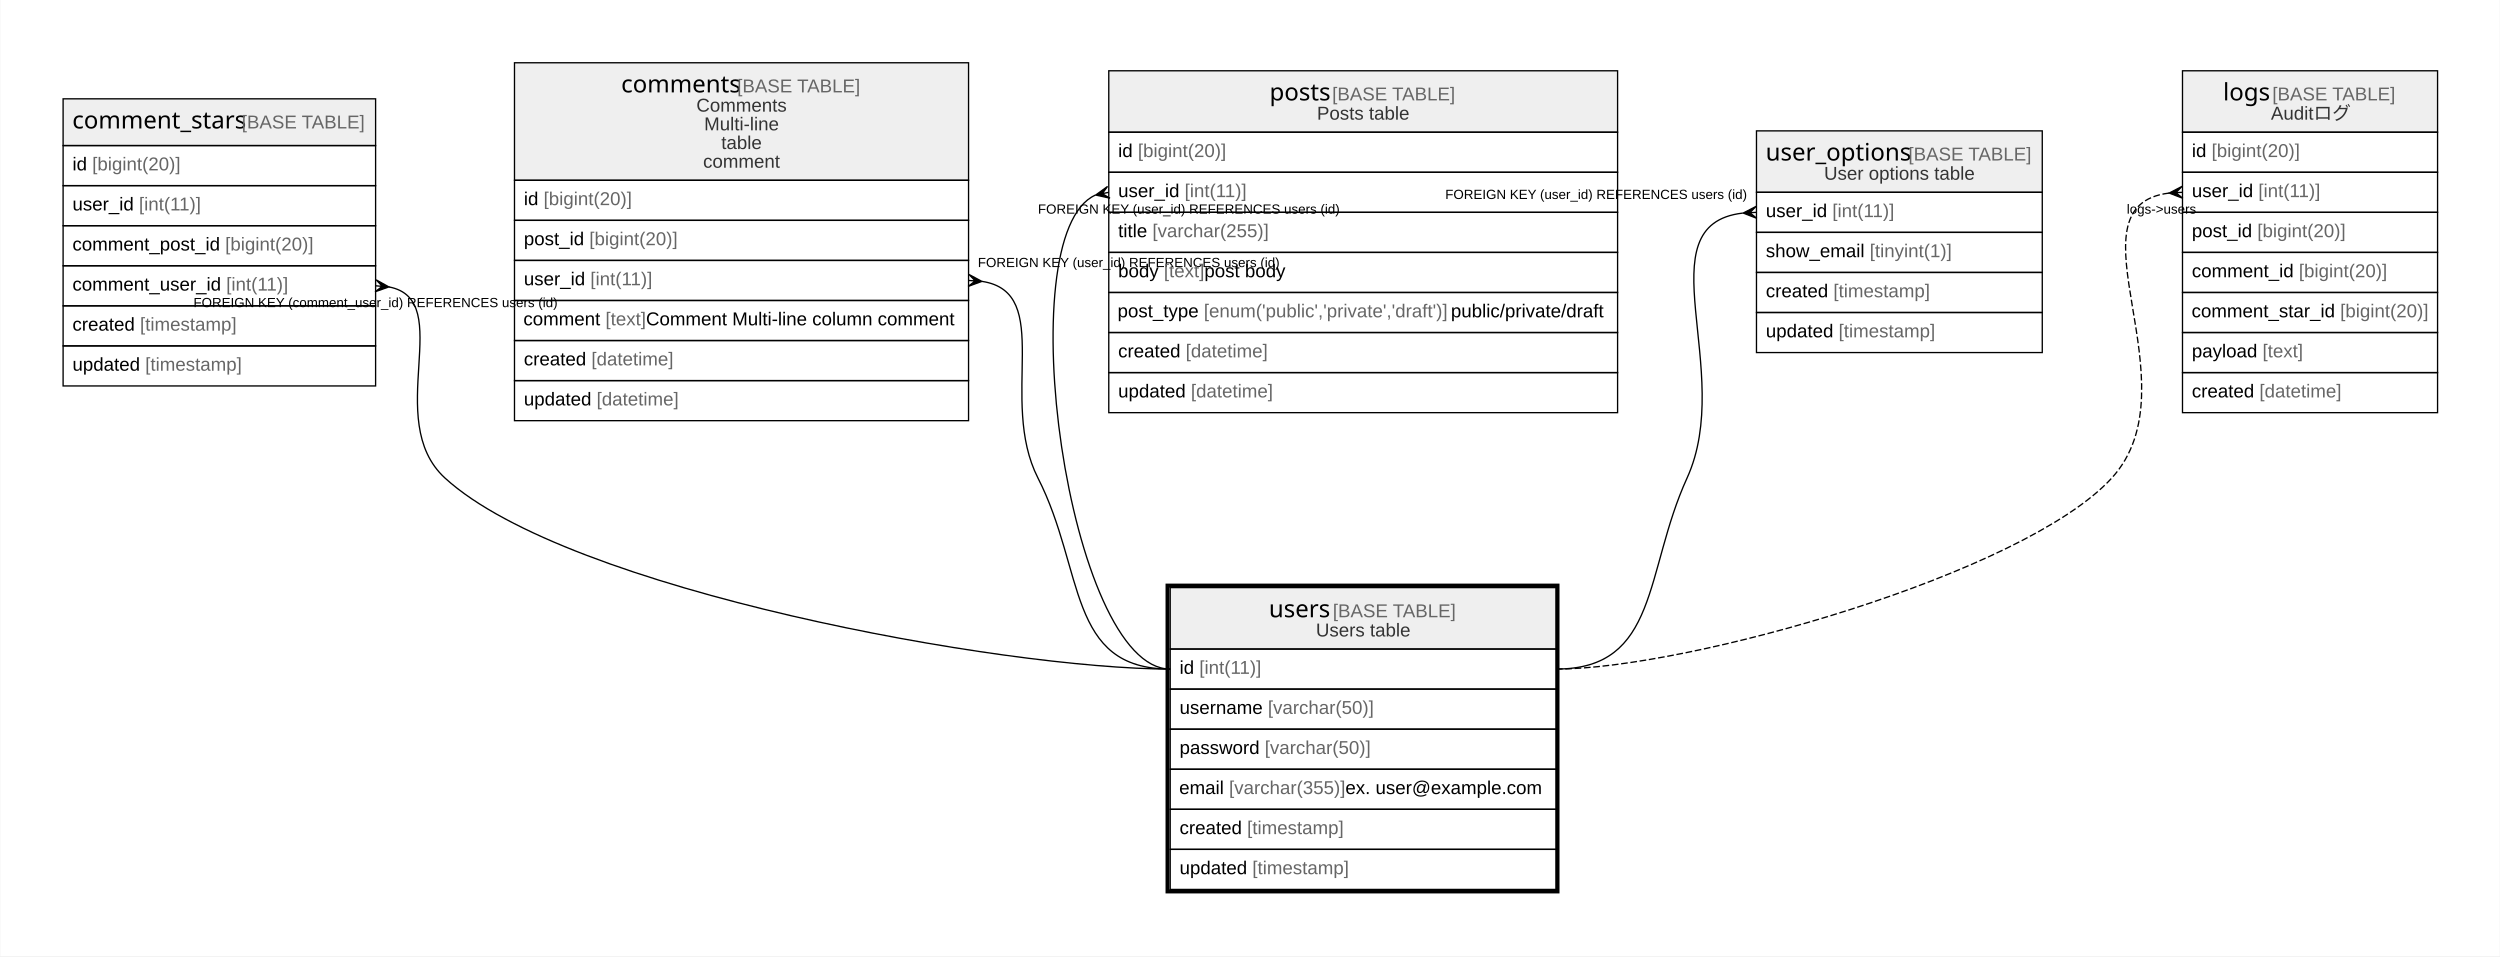
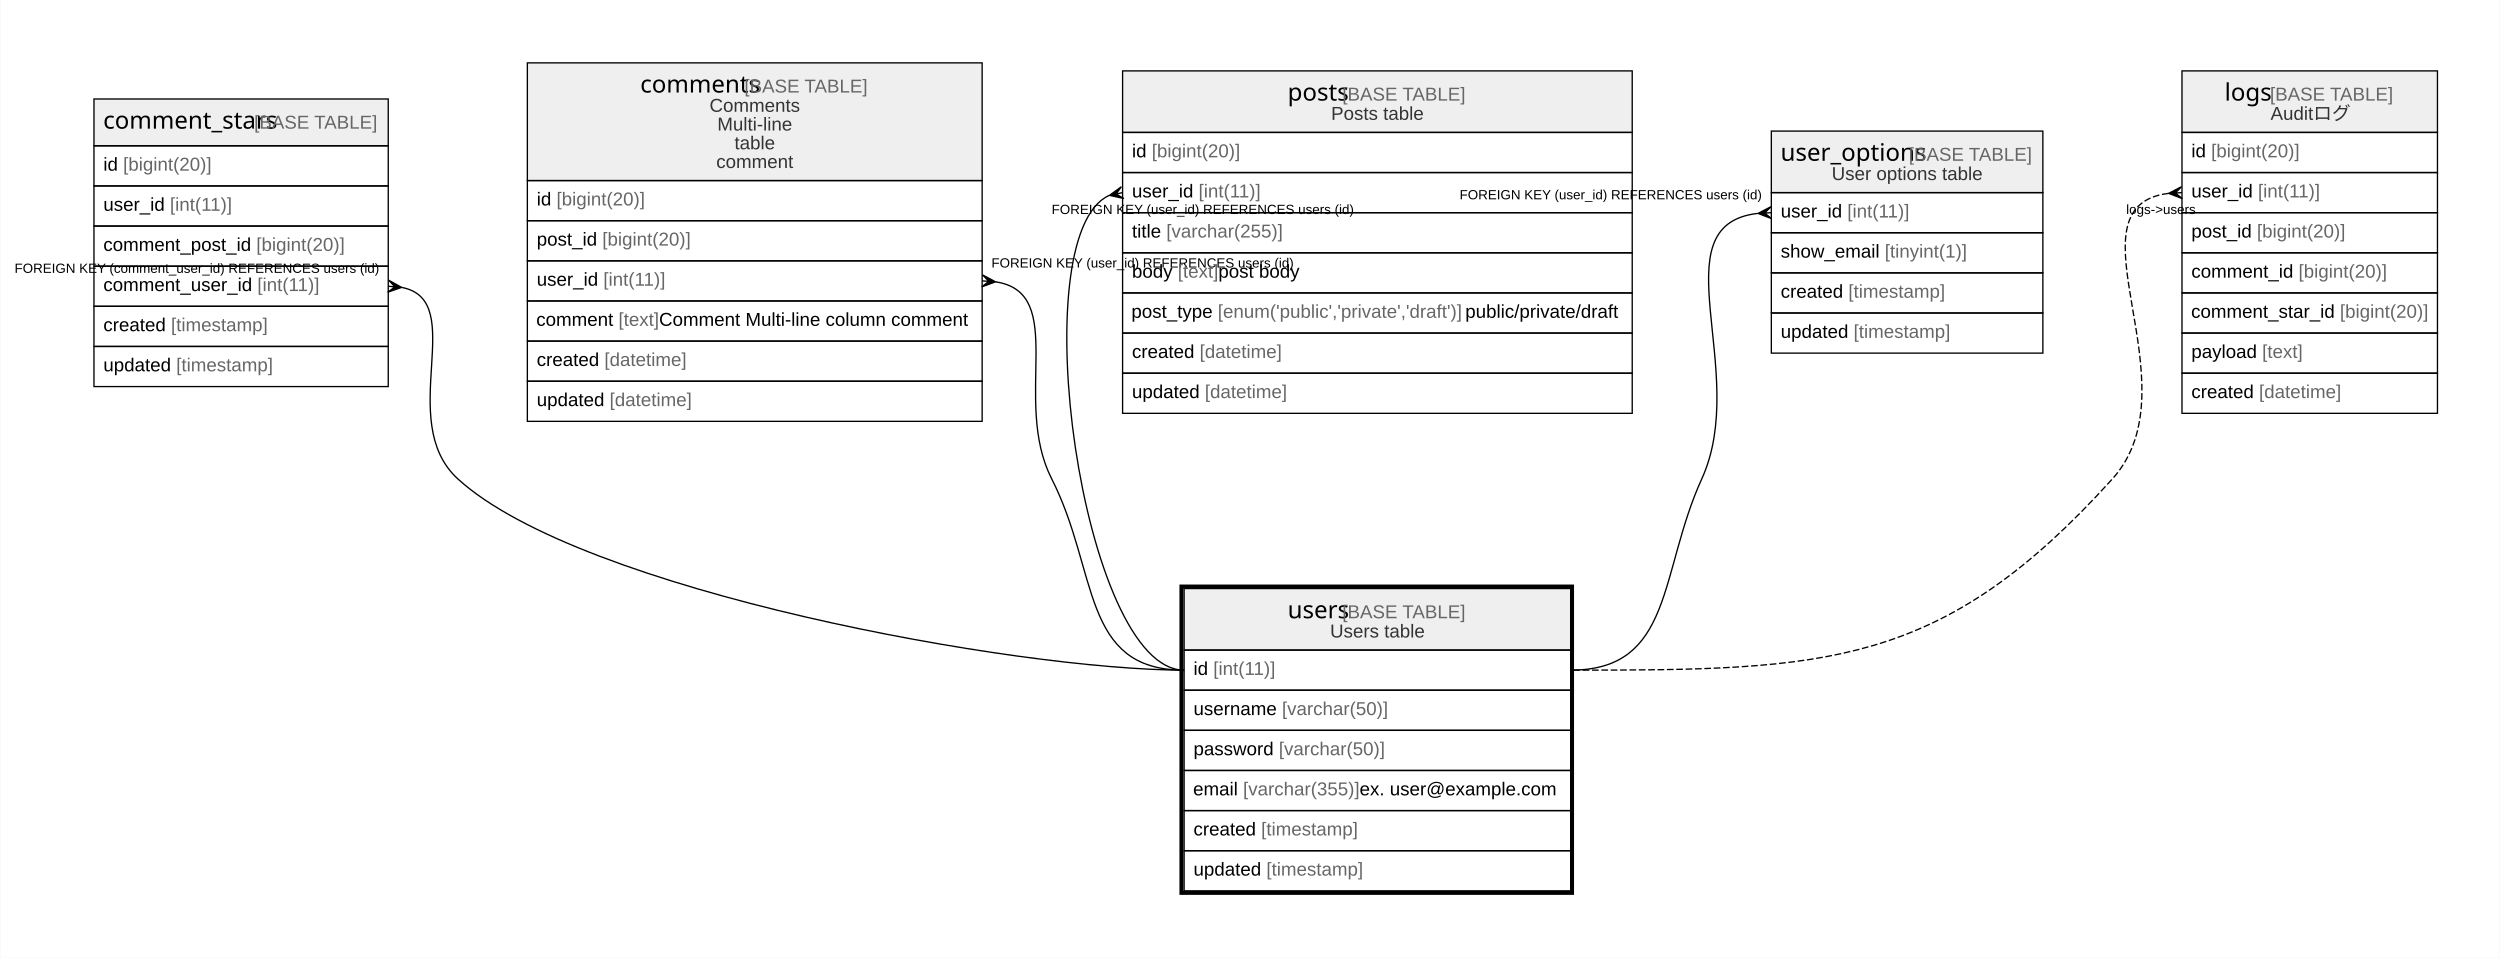
- <svg xmlns="http://www.w3.org/2000/svg" width="1872pt" height="716pt" viewBox="0.00 0.00 1871.50 716.00">
+ <svg xmlns="http://www.w3.org/2000/svg" width="1869pt" height="716pt" viewBox="0.00 0.00 1868.50 716.00">
  <g id="graph0" class="graph" transform="scale(1 1) rotate(0) translate(4 712)">
-     <polygon fill="#ffffff" stroke="transparent" points="-4,4 -4,-712 1867.5,-712 1867.5,4 -4,4" />
+     <polygon fill="#ffffff" stroke="transparent" points="-4,4 -4,-712 1864.5,-712 1864.5,4 -4,4" />
    <g id="node1" class="node">
-       <polygon fill="#efefef" stroke="transparent" points="872,-226 872,-272 1161,-272 1161,-226 872,-226" />
-       <polygon fill="none" stroke="#000000" points="872,-226 872,-272 1161,-272 1161,-226 872,-226" />
-       <text text-anchor="start" x="945.871" y="-249.8" font-family="Arial Bold" font-size="18.00" fill="#000000">users</text>
-       <text text-anchor="start" x="989.875" y="-249.8" font-family="Arial" font-size="14.00" fill="#000000"> </text>
-       <text text-anchor="start" x="993.766" y="-249.8" font-family="Arial" font-size="14.00" fill="#666666">[BASE TABLE]</text>
-       <text text-anchor="start" x="981.107" y="-235.4" font-family="Arial" font-size="14.00" fill="#333333">Users table</text>
-       <polygon fill="none" stroke="#000000" points="872,-196 872,-226 1161,-226 1161,-196 872,-196" />
-       <text text-anchor="start" x="879" y="-207.4" font-family="Arial" font-size="14.00" fill="#000000">id </text>
-       <text text-anchor="start" x="893.78" y="-207.4" font-family="Arial" font-size="14.00" fill="#666666">[int(11)]</text>
-       <polygon fill="none" stroke="#000000" points="872,-166 872,-196 1161,-196 1161,-166 872,-166" />
-       <text text-anchor="start" x="879" y="-177.4" font-family="Arial" font-size="14.00" fill="#000000">username </text>
-       <text text-anchor="start" x="945.125" y="-177.4" font-family="Arial" font-size="14.00" fill="#666666">[varchar(50)]</text>
-       <polygon fill="none" stroke="#000000" points="872,-136 872,-166 1161,-166 1161,-136 872,-136" />
-       <text text-anchor="start" x="879" y="-147.4" font-family="Arial" font-size="14.00" fill="#000000">password </text>
-       <text text-anchor="start" x="942.788" y="-147.4" font-family="Arial" font-size="14.00" fill="#666666">[varchar(50)]</text>
-       <polygon fill="none" stroke="#000000" points="872,-106 872,-136 1161,-136 1161,-106 872,-106" />
-       <text text-anchor="start" x="878.716" y="-117.4" font-family="Arial" font-size="14.00" fill="#000000">email </text>
-       <text text-anchor="start" x="916.045" y="-117.4" font-family="Arial" font-size="14.00" fill="#666666">[varchar(355)]</text>
-       <text text-anchor="start" x="1003.164" y="-117.4" font-family="Arial" font-size="14.00" fill="#000000"> ex. user@example.com</text>
-       <polygon fill="none" stroke="#000000" points="872,-76 872,-106 1161,-106 1161,-76 872,-76" />
-       <text text-anchor="start" x="879" y="-87.4" font-family="Arial" font-size="14.00" fill="#000000">created </text>
-       <text text-anchor="start" x="929.572" y="-87.4" font-family="Arial" font-size="14.00" fill="#666666">[timestamp]</text>
-       <polygon fill="none" stroke="#000000" points="872,-46 872,-76 1161,-76 1161,-46 872,-46" />
-       <text text-anchor="start" x="879" y="-57.4" font-family="Arial" font-size="14.00" fill="#000000">updated </text>
-       <text text-anchor="start" x="933.477" y="-57.4" font-family="Arial" font-size="14.00" fill="#666666">[timestamp]</text>
-       <polygon fill="none" stroke="#000000" stroke-width="3" points="870,-44.5 870,-273.5 1162,-273.5 1162,-44.5 870,-44.5" />
+       <polygon fill="#efefef" stroke="transparent" points="881,-226 881,-272 1170,-272 1170,-226 881,-226" />
+       <polygon fill="none" stroke="#000000" points="881,-226 881,-272 1170,-272 1170,-226 881,-226" />
+       <text text-anchor="start" x="958.382" y="-249.8" font-family="Bold" font-size="18.00" fill="#000000">users</text>
+       <text text-anchor="start" x="995.365" y="-249.8" font-family="Arial" font-size="14.00" fill="#000000"> </text>
+       <text text-anchor="start" x="999.255" y="-249.8" font-family="Arial" font-size="14.00" fill="#666666">[BASE TABLE]</text>
+       <text text-anchor="start" x="990.107" y="-235.4" font-family="Arial" font-size="14.00" fill="#333333">Users table</text>
+       <polygon fill="none" stroke="#000000" points="881,-196 881,-226 1170,-226 1170,-196 881,-196" />
+       <text text-anchor="start" x="888" y="-207.4" font-family="Arial" font-size="14.00" fill="#000000">id </text>
+       <text text-anchor="start" x="902.78" y="-207.4" font-family="Arial" font-size="14.00" fill="#666666">[int(11)]</text>
+       <polygon fill="none" stroke="#000000" points="881,-166 881,-196 1170,-196 1170,-166 881,-166" />
+       <text text-anchor="start" x="888" y="-177.4" font-family="Arial" font-size="14.00" fill="#000000">username </text>
+       <text text-anchor="start" x="954.125" y="-177.4" font-family="Arial" font-size="14.00" fill="#666666">[varchar(50)]</text>
+       <polygon fill="none" stroke="#000000" points="881,-136 881,-166 1170,-166 1170,-136 881,-136" />
+       <text text-anchor="start" x="888" y="-147.4" font-family="Arial" font-size="14.00" fill="#000000">password </text>
+       <text text-anchor="start" x="951.788" y="-147.4" font-family="Arial" font-size="14.00" fill="#666666">[varchar(50)]</text>
+       <polygon fill="none" stroke="#000000" points="881,-106 881,-136 1170,-136 1170,-106 881,-106" />
+       <text text-anchor="start" x="887.716" y="-117.4" font-family="Arial" font-size="14.00" fill="#000000">email </text>
+       <text text-anchor="start" x="925.045" y="-117.4" font-family="Arial" font-size="14.00" fill="#666666">[varchar(355)]</text>
+       <text text-anchor="start" x="1012.164" y="-117.4" font-family="Arial" font-size="14.00" fill="#000000"> ex. user@example.com</text>
+       <polygon fill="none" stroke="#000000" points="881,-76 881,-106 1170,-106 1170,-76 881,-76" />
+       <text text-anchor="start" x="888" y="-87.4" font-family="Arial" font-size="14.00" fill="#000000">created </text>
+       <text text-anchor="start" x="938.572" y="-87.4" font-family="Arial" font-size="14.00" fill="#666666">[timestamp]</text>
+       <polygon fill="none" stroke="#000000" points="881,-46 881,-76 1170,-76 1170,-46 881,-46" />
+       <text text-anchor="start" x="888" y="-57.4" font-family="Arial" font-size="14.00" fill="#000000">updated </text>
+       <text text-anchor="start" x="942.477" y="-57.4" font-family="Arial" font-size="14.00" fill="#666666">[timestamp]</text>
+       <polygon fill="none" stroke="#000000" stroke-width="3" points="879,-44.5 879,-273.5 1171,-273.5 1171,-44.5 879,-44.5" />
    </g>
    <g id="node2" class="node">
-       <polygon fill="#efefef" stroke="transparent" points="43,-603 43,-638 277,-638 277,-603 43,-603" />
-       <polygon fill="none" stroke="#000000" points="43,-603 43,-638 277,-638 277,-603 43,-603" />
-       <text text-anchor="start" x="49.867" y="-615.8" font-family="Arial Bold" font-size="18.00" fill="#000000">comment_stars</text>
-       <text text-anchor="start" x="172.879" y="-615.8" font-family="Arial" font-size="14.00" fill="#000000"> </text>
-       <text text-anchor="start" x="176.77" y="-615.8" font-family="Arial" font-size="14.00" fill="#666666">[BASE TABLE]</text>
-       <polygon fill="none" stroke="#000000" points="43,-573 43,-603 277,-603 277,-573 43,-573" />
-       <text text-anchor="start" x="50" y="-584.4" font-family="Arial" font-size="14.00" fill="#000000">id </text>
-       <text text-anchor="start" x="64.78" y="-584.4" font-family="Arial" font-size="14.00" fill="#666666">[bigint(20)]</text>
-       <polygon fill="none" stroke="#000000" points="43,-543 43,-573 277,-573 277,-543 43,-543" />
-       <text text-anchor="start" x="50" y="-554.4" font-family="Arial" font-size="14.00" fill="#000000">user_id </text>
-       <text text-anchor="start" x="99.788" y="-554.4" font-family="Arial" font-size="14.00" fill="#666666">[int(11)]</text>
-       <polygon fill="none" stroke="#000000" points="43,-513 43,-543 277,-543 277,-513 43,-513" />
-       <text text-anchor="start" x="50" y="-524.4" font-family="Arial" font-size="14.00" fill="#000000">comment_post_id </text>
-       <text text-anchor="start" x="164.36" y="-524.4" font-family="Arial" font-size="14.00" fill="#666666">[bigint(20)]</text>
-       <polygon fill="none" stroke="#000000" points="43,-483 43,-513 277,-513 277,-483 43,-483" />
-       <text text-anchor="start" x="50" y="-494.4" font-family="Arial" font-size="14.00" fill="#000000">comment_user_id </text>
-       <text text-anchor="start" x="165.13" y="-494.4" font-family="Arial" font-size="14.00" fill="#666666">[int(11)]</text>
-       <polygon fill="none" stroke="#000000" points="43,-453 43,-483 277,-483 277,-453 43,-453" />
-       <text text-anchor="start" x="50" y="-464.4" font-family="Arial" font-size="14.00" fill="#000000">created </text>
-       <text text-anchor="start" x="100.572" y="-464.4" font-family="Arial" font-size="14.00" fill="#666666">[timestamp]</text>
-       <polygon fill="none" stroke="#000000" points="43,-423 43,-453 277,-453 277,-423 43,-423" />
-       <text text-anchor="start" x="50" y="-434.4" font-family="Arial" font-size="14.00" fill="#000000">updated </text>
-       <text text-anchor="start" x="104.477" y="-434.4" font-family="Arial" font-size="14.00" fill="#666666">[timestamp]</text>
+       <polygon fill="#efefef" stroke="transparent" points="66,-603 66,-638 286,-638 286,-603 66,-603" />
+       <polygon fill="none" stroke="#000000" points="66,-603 66,-638 286,-638 286,-603 66,-603" />
+       <text text-anchor="start" x="72.887" y="-615.8" font-family="Bold" font-size="18.00" fill="#000000">comment_stars</text>
+       <text text-anchor="start" x="181.859" y="-615.8" font-family="Arial" font-size="14.00" fill="#000000"> </text>
+       <text text-anchor="start" x="185.75" y="-615.8" font-family="Arial" font-size="14.00" fill="#666666">[BASE TABLE]</text>
+       <polygon fill="none" stroke="#000000" points="66,-573 66,-603 286,-603 286,-573 66,-573" />
+       <text text-anchor="start" x="73" y="-584.4" font-family="Arial" font-size="14.00" fill="#000000">id </text>
+       <text text-anchor="start" x="87.78" y="-584.4" font-family="Arial" font-size="14.00" fill="#666666">[bigint(20)]</text>
+       <polygon fill="none" stroke="#000000" points="66,-543 66,-573 286,-573 286,-543 66,-543" />
+       <text text-anchor="start" x="73" y="-554.4" font-family="Arial" font-size="14.00" fill="#000000">user_id </text>
+       <text text-anchor="start" x="122.788" y="-554.4" font-family="Arial" font-size="14.00" fill="#666666">[int(11)]</text>
+       <polygon fill="none" stroke="#000000" points="66,-513 66,-543 286,-543 286,-513 66,-513" />
+       <text text-anchor="start" x="73" y="-524.4" font-family="Arial" font-size="14.00" fill="#000000">comment_post_id </text>
+       <text text-anchor="start" x="187.36" y="-524.4" font-family="Arial" font-size="14.00" fill="#666666">[bigint(20)]</text>
+       <polygon fill="none" stroke="#000000" points="66,-483 66,-513 286,-513 286,-483 66,-483" />
+       <text text-anchor="start" x="73" y="-494.4" font-family="Arial" font-size="14.00" fill="#000000">comment_user_id </text>
+       <text text-anchor="start" x="188.13" y="-494.4" font-family="Arial" font-size="14.00" fill="#666666">[int(11)]</text>
+       <polygon fill="none" stroke="#000000" points="66,-453 66,-483 286,-483 286,-453 66,-453" />
+       <text text-anchor="start" x="73" y="-464.4" font-family="Arial" font-size="14.00" fill="#000000">created </text>
+       <text text-anchor="start" x="123.572" y="-464.4" font-family="Arial" font-size="14.00" fill="#666666">[timestamp]</text>
+       <polygon fill="none" stroke="#000000" points="66,-423 66,-453 286,-453 286,-423 66,-423" />
+       <text text-anchor="start" x="73" y="-434.4" font-family="Arial" font-size="14.00" fill="#000000">updated </text>
+       <text text-anchor="start" x="127.477" y="-434.4" font-family="Arial" font-size="14.00" fill="#666666">[timestamp]</text>
    </g>
    <g id="edge1" class="edge">
-       <path fill="none" stroke="#000000" d="M287,-497.145C338.147,-487.429 281.537,-397.415 329,-354 421.073,-269.781 747.219,-211 872,-211" />
-       <polygon fill="#000000" stroke="#000000" points="286.964,-497.148 276.616,-493.516 281.982,-497.574 277,-498 277,-498 277,-498 281.982,-497.574 277.384,-502.484 286.964,-497.148 286.964,-497.148" />
-       <text text-anchor="start" x="140.608" y="-482" font-family="Arial" font-size="10.00" fill="#000000">FOREIGN KEY (comment_user_id) REFERENCES users (id)</text>
+       <path fill="none" stroke="#000000" d="M296,-497.145C347.147,-487.429 290.537,-397.415 338,-354 430.073,-269.781 756.219,-211 881,-211" />
+       <polygon fill="#000000" stroke="#000000" points="295.964,-497.148 285.616,-493.516 290.982,-497.574 286,-498 286,-498 286,-498 290.982,-497.574 286.384,-502.484 295.964,-497.148 295.964,-497.148" />
+       <text text-anchor="start" x="6.609" y="-508" font-family="Arial" font-size="10.00" fill="#000000">FOREIGN KEY (comment_user_id) REFERENCES users (id)</text>
    </g>
    <g id="node3" class="node">
-       <polygon fill="#efefef" stroke="transparent" points="381,-577 381,-665 721,-665 721,-577 381,-577" />
-       <polygon fill="none" stroke="#000000" points="381,-577 381,-665 721,-665 721,-577 381,-577" />
-       <text text-anchor="start" x="460.87" y="-642.8" font-family="Arial Bold" font-size="18.00" fill="#000000">comments</text>
-       <text text-anchor="start" x="543.876" y="-642.8" font-family="Arial" font-size="14.00" fill="#000000"> </text>
-       <text text-anchor="start" x="547.766" y="-642.8" font-family="Arial" font-size="14.00" fill="#666666">[BASE TABLE]</text>
-       <text text-anchor="start" x="517.167" y="-628.4" font-family="Arial" font-size="14.00" fill="#333333">Comments</text>
-       <text text-anchor="start" x="523.007" y="-614.4" font-family="Arial" font-size="14.00" fill="#333333">Multi-line</text>
-       <text text-anchor="start" x="535.827" y="-600.4" font-family="Arial" font-size="14.00" fill="#333333">table</text>
-       <text text-anchor="start" x="522.22" y="-586.4" font-family="Arial" font-size="14.00" fill="#333333">comment</text>
-       <polygon fill="none" stroke="#000000" points="381,-547 381,-577 721,-577 721,-547 381,-547" />
-       <text text-anchor="start" x="388" y="-558.4" font-family="Arial" font-size="14.00" fill="#000000">id </text>
-       <text text-anchor="start" x="402.78" y="-558.4" font-family="Arial" font-size="14.00" fill="#666666">[bigint(20)]</text>
-       <polygon fill="none" stroke="#000000" points="381,-517 381,-547 721,-547 721,-517 381,-517" />
-       <text text-anchor="start" x="388" y="-528.4" font-family="Arial" font-size="14.00" fill="#000000">post_id </text>
-       <text text-anchor="start" x="437.018" y="-528.4" font-family="Arial" font-size="14.00" fill="#666666">[bigint(20)]</text>
-       <polygon fill="none" stroke="#000000" points="381,-487 381,-517 721,-517 721,-487 381,-487" />
-       <text text-anchor="start" x="388" y="-498.4" font-family="Arial" font-size="14.00" fill="#000000">user_id </text>
-       <text text-anchor="start" x="437.788" y="-498.4" font-family="Arial" font-size="14.00" fill="#666666">[int(11)]</text>
-       <polygon fill="none" stroke="#000000" points="381,-457 381,-487 721,-487 721,-457 381,-457" />
-       <text text-anchor="start" x="387.658" y="-468.4" font-family="Arial" font-size="14.00" fill="#000000">comment </text>
-       <text text-anchor="start" x="449.108" y="-468.4" font-family="Arial" font-size="14.00" fill="#666666">[text]</text>
-       <text text-anchor="start" x="479.453" y="-468.4" font-family="Arial" font-size="14.00" fill="#000000"> Comment Multi-line column comment</text>
-       <polygon fill="none" stroke="#000000" points="381,-427 381,-457 721,-457 721,-427 381,-427" />
-       <text text-anchor="start" x="388" y="-438.4" font-family="Arial" font-size="14.00" fill="#000000">created </text>
-       <text text-anchor="start" x="438.572" y="-438.4" font-family="Arial" font-size="14.00" fill="#666666">[datetime]</text>
-       <polygon fill="none" stroke="#000000" points="381,-397 381,-427 721,-427 721,-397 381,-397" />
-       <text text-anchor="start" x="388" y="-408.4" font-family="Arial" font-size="14.00" fill="#000000">updated </text>
-       <text text-anchor="start" x="442.477" y="-408.4" font-family="Arial" font-size="14.00" fill="#666666">[datetime]</text>
+       <polygon fill="#efefef" stroke="transparent" points="390,-577 390,-665 730,-665 730,-577 390,-577" />
+       <polygon fill="none" stroke="#000000" points="390,-577 390,-665 730,-665 730,-577 390,-577" />
+       <text text-anchor="start" x="474.38" y="-642.8" font-family="Bold" font-size="18.00" fill="#000000">comments</text>
+       <text text-anchor="start" x="548.367" y="-642.8" font-family="Arial" font-size="14.00" fill="#000000"> </text>
+       <text text-anchor="start" x="552.257" y="-642.8" font-family="Arial" font-size="14.00" fill="#666666">[BASE TABLE]</text>
+       <text text-anchor="start" x="526.167" y="-628.4" font-family="Arial" font-size="14.00" fill="#333333">Comments</text>
+       <text text-anchor="start" x="532.007" y="-614.4" font-family="Arial" font-size="14.00" fill="#333333">Multi-line</text>
+       <text text-anchor="start" x="544.827" y="-600.4" font-family="Arial" font-size="14.00" fill="#333333">table</text>
+       <text text-anchor="start" x="531.22" y="-586.4" font-family="Arial" font-size="14.00" fill="#333333">comment</text>
+       <polygon fill="none" stroke="#000000" points="390,-547 390,-577 730,-577 730,-547 390,-547" />
+       <text text-anchor="start" x="397" y="-558.4" font-family="Arial" font-size="14.00" fill="#000000">id </text>
+       <text text-anchor="start" x="411.78" y="-558.4" font-family="Arial" font-size="14.00" fill="#666666">[bigint(20)]</text>
+       <polygon fill="none" stroke="#000000" points="390,-517 390,-547 730,-547 730,-517 390,-517" />
+       <text text-anchor="start" x="397" y="-528.4" font-family="Arial" font-size="14.00" fill="#000000">post_id </text>
+       <text text-anchor="start" x="446.018" y="-528.4" font-family="Arial" font-size="14.00" fill="#666666">[bigint(20)]</text>
+       <polygon fill="none" stroke="#000000" points="390,-487 390,-517 730,-517 730,-487 390,-487" />
+       <text text-anchor="start" x="397" y="-498.4" font-family="Arial" font-size="14.00" fill="#000000">user_id </text>
+       <text text-anchor="start" x="446.788" y="-498.4" font-family="Arial" font-size="14.00" fill="#666666">[int(11)]</text>
+       <polygon fill="none" stroke="#000000" points="390,-457 390,-487 730,-487 730,-457 390,-457" />
+       <text text-anchor="start" x="396.658" y="-468.4" font-family="Arial" font-size="14.00" fill="#000000">comment </text>
+       <text text-anchor="start" x="458.108" y="-468.4" font-family="Arial" font-size="14.00" fill="#666666">[text]</text>
+       <text text-anchor="start" x="488.453" y="-468.4" font-family="Arial" font-size="14.00" fill="#000000"> Comment Multi-line column comment</text>
+       <polygon fill="none" stroke="#000000" points="390,-427 390,-457 730,-457 730,-427 390,-427" />
+       <text text-anchor="start" x="397" y="-438.4" font-family="Arial" font-size="14.00" fill="#000000">created </text>
+       <text text-anchor="start" x="447.572" y="-438.4" font-family="Arial" font-size="14.00" fill="#666666">[datetime]</text>
+       <polygon fill="none" stroke="#000000" points="390,-397 390,-427 730,-427 730,-397 390,-397" />
+       <text text-anchor="start" x="397" y="-408.4" font-family="Arial" font-size="14.00" fill="#000000">updated </text>
+       <text text-anchor="start" x="451.477" y="-408.4" font-family="Arial" font-size="14.00" fill="#666666">[datetime]</text>
    </g>
    <g id="edge2" class="edge">
-       <path fill="none" stroke="#000000" d="M731.065,-501.3C785.735,-493.007 742.989,-412.831 773,-354 808.126,-285.142 794.7,-211 872,-211" />
-       <polygon fill="#000000" stroke="#000000" points="730.976,-501.306 720.688,-497.511 725.988,-501.653 721,-502 721,-502 721,-502 725.988,-501.653 721.312,-506.489 730.976,-501.306 730.976,-501.306" />
-       <text text-anchor="start" x="727.945" y="-512" font-family="Arial" font-size="10.00" fill="#000000">FOREIGN KEY (user_id) REFERENCES users (id)</text>
+       <path fill="none" stroke="#000000" d="M740.065,-501.3C794.735,-493.007 751.989,-412.831 782,-354 817.126,-285.142 803.7,-211 881,-211" />
+       <polygon fill="#000000" stroke="#000000" points="739.976,-501.306 729.688,-497.511 734.988,-501.653 730,-502 730,-502 730,-502 734.988,-501.653 730.312,-506.489 739.976,-501.306 739.976,-501.306" />
+       <text text-anchor="start" x="736.945" y="-512" font-family="Arial" font-size="10.00" fill="#000000">FOREIGN KEY (user_id) REFERENCES users (id)</text>
    </g>
    <g id="node4" class="node">
-       <polygon fill="#efefef" stroke="transparent" points="826,-613 826,-659 1207,-659 1207,-613 826,-613" />
-       <polygon fill="none" stroke="#000000" points="826,-613 826,-659 1207,-659 1207,-613 826,-613" />
-       <text text-anchor="start" x="946.366" y="-636.8" font-family="Arial Bold" font-size="18.00" fill="#000000">posts</text>
-       <text text-anchor="start" x="989.38" y="-636.8" font-family="Arial" font-size="14.00" fill="#000000"> </text>
-       <text text-anchor="start" x="993.271" y="-636.8" font-family="Arial" font-size="14.00" fill="#666666">[BASE TABLE]</text>
-       <text text-anchor="start" x="981.877" y="-622.4" font-family="Arial" font-size="14.00" fill="#333333">Posts table</text>
-       <polygon fill="none" stroke="#000000" points="826,-583 826,-613 1207,-613 1207,-583 826,-583" />
-       <text text-anchor="start" x="833" y="-594.4" font-family="Arial" font-size="14.00" fill="#000000">id </text>
-       <text text-anchor="start" x="847.78" y="-594.4" font-family="Arial" font-size="14.00" fill="#666666">[bigint(20)]</text>
-       <polygon fill="none" stroke="#000000" points="826,-553 826,-583 1207,-583 1207,-553 826,-553" />
-       <text text-anchor="start" x="833" y="-564.4" font-family="Arial" font-size="14.00" fill="#000000">user_id </text>
-       <text text-anchor="start" x="882.788" y="-564.4" font-family="Arial" font-size="14.00" fill="#666666">[int(11)]</text>
-       <polygon fill="none" stroke="#000000" points="826,-523 826,-553 1207,-553 1207,-523 826,-523" />
-       <text text-anchor="start" x="833" y="-534.4" font-family="Arial" font-size="14.00" fill="#000000">title </text>
-       <text text-anchor="start" x="858.668" y="-534.4" font-family="Arial" font-size="14.00" fill="#666666">[varchar(255)]</text>
-       <polygon fill="none" stroke="#000000" points="826,-493 826,-523 1207,-523 1207,-493 826,-493" />
-       <text text-anchor="start" x="833" y="-504.4" font-family="Arial" font-size="14.00" fill="#000000">body </text>
-       <text text-anchor="start" x="867.238" y="-504.4" font-family="Arial" font-size="14.00" fill="#666666">[text]</text>
-       <text text-anchor="start" x="897.583" y="-504.4" font-family="Arial" font-size="14.00" fill="#000000"> post body</text>
-       <polygon fill="none" stroke="#000000" points="826,-463 826,-493 1207,-493 1207,-463 826,-463" />
-       <text text-anchor="start" x="832.574" y="-474.4" font-family="Arial" font-size="14.00" fill="#000000">post_type </text>
-       <text text-anchor="start" x="897.159" y="-474.4" font-family="Arial" font-size="14.00" fill="#666666">[enum('public','private','draft')]</text>
-       <text text-anchor="start" x="1082.18" y="-474.4" font-family="Arial" font-size="14.00" fill="#000000"> public/private/draft</text>
-       <polygon fill="none" stroke="#000000" points="826,-433 826,-463 1207,-463 1207,-433 826,-433" />
-       <text text-anchor="start" x="833" y="-444.4" font-family="Arial" font-size="14.00" fill="#000000">created </text>
-       <text text-anchor="start" x="883.572" y="-444.4" font-family="Arial" font-size="14.00" fill="#666666">[datetime]</text>
-       <polygon fill="none" stroke="#000000" points="826,-403 826,-433 1207,-433 1207,-403 826,-403" />
-       <text text-anchor="start" x="833" y="-414.4" font-family="Arial" font-size="14.00" fill="#000000">updated </text>
-       <text text-anchor="start" x="887.477" y="-414.4" font-family="Arial" font-size="14.00" fill="#666666">[datetime]</text>
+       <polygon fill="#efefef" stroke="transparent" points="835,-613 835,-659 1216,-659 1216,-613 835,-613" />
+       <polygon fill="none" stroke="#000000" points="835,-613 835,-659 1216,-659 1216,-613 835,-613" />
+       <text text-anchor="start" x="958.372" y="-636.8" font-family="Bold" font-size="18.00" fill="#000000">posts</text>
+       <text text-anchor="start" x="995.374" y="-636.8" font-family="Arial" font-size="14.00" fill="#000000"> </text>
+       <text text-anchor="start" x="999.265" y="-636.8" font-family="Arial" font-size="14.00" fill="#666666">[BASE TABLE]</text>
+       <text text-anchor="start" x="990.877" y="-622.4" font-family="Arial" font-size="14.00" fill="#333333">Posts table</text>
+       <polygon fill="none" stroke="#000000" points="835,-583 835,-613 1216,-613 1216,-583 835,-583" />
+       <text text-anchor="start" x="842" y="-594.4" font-family="Arial" font-size="14.00" fill="#000000">id </text>
+       <text text-anchor="start" x="856.78" y="-594.4" font-family="Arial" font-size="14.00" fill="#666666">[bigint(20)]</text>
+       <polygon fill="none" stroke="#000000" points="835,-553 835,-583 1216,-583 1216,-553 835,-553" />
+       <text text-anchor="start" x="842" y="-564.4" font-family="Arial" font-size="14.00" fill="#000000">user_id </text>
+       <text text-anchor="start" x="891.788" y="-564.4" font-family="Arial" font-size="14.00" fill="#666666">[int(11)]</text>
+       <polygon fill="none" stroke="#000000" points="835,-523 835,-553 1216,-553 1216,-523 835,-523" />
+       <text text-anchor="start" x="842" y="-534.4" font-family="Arial" font-size="14.00" fill="#000000">title </text>
+       <text text-anchor="start" x="867.668" y="-534.4" font-family="Arial" font-size="14.00" fill="#666666">[varchar(255)]</text>
+       <polygon fill="none" stroke="#000000" points="835,-493 835,-523 1216,-523 1216,-493 835,-493" />
+       <text text-anchor="start" x="842" y="-504.4" font-family="Arial" font-size="14.00" fill="#000000">body </text>
+       <text text-anchor="start" x="876.238" y="-504.4" font-family="Arial" font-size="14.00" fill="#666666">[text]</text>
+       <text text-anchor="start" x="906.583" y="-504.4" font-family="Arial" font-size="14.00" fill="#000000"> post body</text>
+       <polygon fill="none" stroke="#000000" points="835,-463 835,-493 1216,-493 1216,-463 835,-463" />
+       <text text-anchor="start" x="841.574" y="-474.4" font-family="Arial" font-size="14.00" fill="#000000">post_type </text>
+       <text text-anchor="start" x="906.159" y="-474.4" font-family="Arial" font-size="14.00" fill="#666666">[enum('public','private','draft')]</text>
+       <text text-anchor="start" x="1091.18" y="-474.4" font-family="Arial" font-size="14.00" fill="#000000"> public/private/draft</text>
+       <polygon fill="none" stroke="#000000" points="835,-433 835,-463 1216,-463 1216,-433 835,-433" />
+       <text text-anchor="start" x="842" y="-444.4" font-family="Arial" font-size="14.00" fill="#000000">created </text>
+       <text text-anchor="start" x="892.572" y="-444.4" font-family="Arial" font-size="14.00" fill="#666666">[datetime]</text>
+       <polygon fill="none" stroke="#000000" points="835,-403 835,-433 1216,-433 1216,-403 835,-403" />
+       <text text-anchor="start" x="842" y="-414.4" font-family="Arial" font-size="14.00" fill="#000000">updated </text>
+       <text text-anchor="start" x="896.477" y="-414.4" font-family="Arial" font-size="14.00" fill="#666666">[datetime]</text>
    </g>
    <g id="edge3" class="edge">
-       <path fill="none" stroke="#000000" d="M815.975,-565.904C750.212,-536.646 795.604,-211 872,-211" />
-       <polygon fill="#000000" stroke="#000000" points="816.212,-565.953 825.079,-572.405 821.106,-566.976 826,-568 826,-568 826,-568 821.106,-566.976 826.921,-563.595 816.212,-565.953 816.212,-565.953" />
-       <text text-anchor="start" x="772.945" y="-552" font-family="Arial" font-size="10.00" fill="#000000">FOREIGN KEY (user_id) REFERENCES users (id)</text>
+       <path fill="none" stroke="#000000" d="M824.975,-565.904C759.212,-536.646 804.604,-211 881,-211" />
+       <polygon fill="#000000" stroke="#000000" points="825.212,-565.953 834.079,-572.405 830.106,-566.976 835,-568 835,-568 835,-568 830.106,-566.976 835.921,-563.595 825.212,-565.953 825.212,-565.953" />
+       <text text-anchor="start" x="781.945" y="-552" font-family="Arial" font-size="10.00" fill="#000000">FOREIGN KEY (user_id) REFERENCES users (id)</text>
    </g>
    <g id="node5" class="node">
-       <polygon fill="#efefef" stroke="transparent" points="1311,-568 1311,-614 1525,-614 1525,-568 1311,-568" />
-       <polygon fill="none" stroke="#000000" points="1311,-568 1311,-614 1525,-614 1525,-568 1311,-568" />
-       <text text-anchor="start" x="1317.857" y="-591.8" font-family="Arial Bold" font-size="18.00" fill="#000000">user_options</text>
-       <text text-anchor="start" x="1420.889" y="-591.8" font-family="Arial" font-size="14.00" fill="#000000"> </text>
-       <text text-anchor="start" x="1424.78" y="-591.8" font-family="Arial" font-size="14.00" fill="#666666">[BASE TABLE]</text>
-       <text text-anchor="start" x="1361.598" y="-577.4" font-family="Arial" font-size="14.00" fill="#333333">User options table</text>
-       <polygon fill="none" stroke="#000000" points="1311,-538 1311,-568 1525,-568 1525,-538 1311,-538" />
-       <text text-anchor="start" x="1318" y="-549.4" font-family="Arial" font-size="14.00" fill="#000000">user_id </text>
-       <text text-anchor="start" x="1367.788" y="-549.4" font-family="Arial" font-size="14.00" fill="#666666">[int(11)]</text>
-       <polygon fill="none" stroke="#000000" points="1311,-508 1311,-538 1525,-538 1525,-508 1311,-508" />
-       <text text-anchor="start" x="1318" y="-519.4" font-family="Arial" font-size="14.00" fill="#000000">show_email </text>
-       <text text-anchor="start" x="1395.784" y="-519.4" font-family="Arial" font-size="14.00" fill="#666666">[tinyint(1)]</text>
-       <polygon fill="none" stroke="#000000" points="1311,-478 1311,-508 1525,-508 1525,-478 1311,-478" />
-       <text text-anchor="start" x="1318" y="-489.4" font-family="Arial" font-size="14.00" fill="#000000">created </text>
-       <text text-anchor="start" x="1368.572" y="-489.4" font-family="Arial" font-size="14.00" fill="#666666">[timestamp]</text>
-       <polygon fill="none" stroke="#000000" points="1311,-448 1311,-478 1525,-478 1525,-448 1311,-448" />
-       <text text-anchor="start" x="1318" y="-459.4" font-family="Arial" font-size="14.00" fill="#000000">updated </text>
-       <text text-anchor="start" x="1372.477" y="-459.4" font-family="Arial" font-size="14.00" fill="#666666">[timestamp]</text>
+       <polygon fill="#efefef" stroke="transparent" points="1320,-568 1320,-614 1523,-614 1523,-568 1320,-568" />
+       <polygon fill="none" stroke="#000000" points="1320,-568 1320,-614 1523,-614 1523,-568 1320,-568" />
+       <text text-anchor="start" x="1326.88" y="-591.8" font-family="Bold" font-size="18.00" fill="#000000">user_options</text>
+       <text text-anchor="start" x="1418.867" y="-591.8" font-family="Arial" font-size="14.00" fill="#000000"> </text>
+       <text text-anchor="start" x="1422.757" y="-591.8" font-family="Arial" font-size="14.00" fill="#666666">[BASE TABLE]</text>
+       <text text-anchor="start" x="1365.098" y="-577.4" font-family="Arial" font-size="14.00" fill="#333333">User options table</text>
+       <polygon fill="none" stroke="#000000" points="1320,-538 1320,-568 1523,-568 1523,-538 1320,-538" />
+       <text text-anchor="start" x="1327" y="-549.4" font-family="Arial" font-size="14.00" fill="#000000">user_id </text>
+       <text text-anchor="start" x="1376.788" y="-549.4" font-family="Arial" font-size="14.00" fill="#666666">[int(11)]</text>
+       <polygon fill="none" stroke="#000000" points="1320,-508 1320,-538 1523,-538 1523,-508 1320,-508" />
+       <text text-anchor="start" x="1327" y="-519.4" font-family="Arial" font-size="14.00" fill="#000000">show_email </text>
+       <text text-anchor="start" x="1404.784" y="-519.4" font-family="Arial" font-size="14.00" fill="#666666">[tinyint(1)]</text>
+       <polygon fill="none" stroke="#000000" points="1320,-478 1320,-508 1523,-508 1523,-478 1320,-478" />
+       <text text-anchor="start" x="1327" y="-489.4" font-family="Arial" font-size="14.00" fill="#000000">created </text>
+       <text text-anchor="start" x="1377.572" y="-489.4" font-family="Arial" font-size="14.00" fill="#666666">[timestamp]</text>
+       <polygon fill="none" stroke="#000000" points="1320,-448 1320,-478 1523,-478 1523,-448 1320,-448" />
+       <text text-anchor="start" x="1327" y="-459.4" font-family="Arial" font-size="14.00" fill="#000000">updated </text>
+       <text text-anchor="start" x="1381.477" y="-459.4" font-family="Arial" font-size="14.00" fill="#666666">[timestamp]</text>
    </g>
    <g id="edge4" class="edge">
-       <path fill="none" stroke="#000000" d="M1300.584,-552.426C1225.739,-543.553 1295.401,-433.75 1259,-354 1227.007,-283.908 1238.048,-211 1161,-211" />
-       <polygon fill="#000000" stroke="#000000" points="1301.015,-552.449 1310.752,-557.493 1306.008,-552.725 1311,-553 1311,-553 1311,-553 1306.008,-552.725 1311.248,-548.507 1301.015,-552.449 1301.015,-552.449" />
-       <text text-anchor="start" x="1077.945" y="-563" font-family="Arial" font-size="10.00" fill="#000000">FOREIGN KEY (user_id) REFERENCES users (id)</text>
+       <path fill="none" stroke="#000000" d="M1309.584,-552.426C1234.739,-543.553 1304.401,-433.75 1268,-354 1236.007,-283.908 1247.048,-211 1170,-211" />
+       <polygon fill="#000000" stroke="#000000" points="1310.015,-552.449 1319.752,-557.493 1315.008,-552.725 1320,-553 1320,-553 1320,-553 1315.008,-552.725 1320.248,-548.507 1310.015,-552.449 1310.015,-552.449" />
+       <text text-anchor="start" x="1086.945" y="-563" font-family="Arial" font-size="10.00" fill="#000000">FOREIGN KEY (user_id) REFERENCES users (id)</text>
    </g>
    <g id="node6" class="node">
-       <polygon fill="#efefef" stroke="transparent" points="1630,-613 1630,-659 1821,-659 1821,-613 1630,-613" />
-       <polygon fill="none" stroke="#000000" points="1630,-613 1630,-659 1821,-659 1821,-613 1630,-613" />
-       <text text-anchor="start" x="1660.37" y="-636.8" font-family="Arial Bold" font-size="18.00" fill="#000000">logs</text>
-       <text text-anchor="start" x="1693.376" y="-636.8" font-family="Arial" font-size="14.00" fill="#000000"> </text>
-       <text text-anchor="start" x="1697.267" y="-636.8" font-family="Arial" font-size="14.00" fill="#666666">[BASE TABLE]</text>
-       <text text-anchor="start" x="1696.206" y="-622.4" font-family="Arial" font-size="14.00" fill="#333333">Auditログ</text>
-       <polygon fill="none" stroke="#000000" points="1630,-583 1630,-613 1821,-613 1821,-583 1630,-583" />
-       <text text-anchor="start" x="1637" y="-594.4" font-family="Arial" font-size="14.00" fill="#000000">id </text>
-       <text text-anchor="start" x="1651.78" y="-594.4" font-family="Arial" font-size="14.00" fill="#666666">[bigint(20)]</text>
-       <polygon fill="none" stroke="#000000" points="1630,-553 1630,-583 1821,-583 1821,-553 1630,-553" />
-       <text text-anchor="start" x="1637" y="-564.4" font-family="Arial" font-size="14.00" fill="#000000">user_id </text>
-       <text text-anchor="start" x="1686.788" y="-564.4" font-family="Arial" font-size="14.00" fill="#666666">[int(11)]</text>
-       <polygon fill="none" stroke="#000000" points="1630,-523 1630,-553 1821,-553 1821,-523 1630,-523" />
-       <text text-anchor="start" x="1637" y="-534.4" font-family="Arial" font-size="14.00" fill="#000000">post_id </text>
-       <text text-anchor="start" x="1686.018" y="-534.4" font-family="Arial" font-size="14.00" fill="#666666">[bigint(20)]</text>
-       <polygon fill="none" stroke="#000000" points="1630,-493 1630,-523 1821,-523 1821,-493 1630,-493" />
-       <text text-anchor="start" x="1637" y="-504.4" font-family="Arial" font-size="14.00" fill="#000000">comment_id </text>
-       <text text-anchor="start" x="1717.122" y="-504.4" font-family="Arial" font-size="14.00" fill="#666666">[bigint(20)]</text>
-       <polygon fill="none" stroke="#000000" points="1630,-463 1630,-493 1821,-493 1821,-463 1630,-463" />
-       <text text-anchor="start" x="1636.821" y="-474.4" font-family="Arial" font-size="14.00" fill="#000000">comment_star_id </text>
-       <text text-anchor="start" x="1748.06" y="-474.4" font-family="Arial" font-size="14.00" fill="#666666">[bigint(20)]</text>
-       <polygon fill="none" stroke="#000000" points="1630,-433 1630,-463 1821,-463 1821,-433 1630,-433" />
-       <text text-anchor="start" x="1637" y="-444.4" font-family="Arial" font-size="14.00" fill="#000000">payload </text>
-       <text text-anchor="start" x="1689.91" y="-444.4" font-family="Arial" font-size="14.00" fill="#666666">[text]</text>
-       <polygon fill="none" stroke="#000000" points="1630,-403 1630,-433 1821,-433 1821,-403 1630,-403" />
-       <text text-anchor="start" x="1637" y="-414.4" font-family="Arial" font-size="14.00" fill="#000000">created </text>
-       <text text-anchor="start" x="1687.572" y="-414.4" font-family="Arial" font-size="14.00" fill="#666666">[datetime]</text>
+       <polygon fill="#efefef" stroke="transparent" points="1627,-613 1627,-659 1818,-659 1818,-613 1627,-613" />
+       <polygon fill="none" stroke="#000000" points="1627,-613 1627,-659 1818,-659 1818,-613 1627,-613" />
+       <text text-anchor="start" x="1658.872" y="-636.8" font-family="Bold" font-size="18.00" fill="#000000">logs</text>
+       <text text-anchor="start" x="1688.874" y="-636.8" font-family="Arial" font-size="14.00" fill="#000000"> </text>
+       <text text-anchor="start" x="1692.765" y="-636.8" font-family="Arial" font-size="14.00" fill="#666666">[BASE TABLE]</text>
+       <text text-anchor="start" x="1693.206" y="-622.4" font-family="Arial" font-size="14.00" fill="#333333">Auditログ</text>
+       <polygon fill="none" stroke="#000000" points="1627,-583 1627,-613 1818,-613 1818,-583 1627,-583" />
+       <text text-anchor="start" x="1634" y="-594.4" font-family="Arial" font-size="14.00" fill="#000000">id </text>
+       <text text-anchor="start" x="1648.78" y="-594.4" font-family="Arial" font-size="14.00" fill="#666666">[bigint(20)]</text>
+       <polygon fill="none" stroke="#000000" points="1627,-553 1627,-583 1818,-583 1818,-553 1627,-553" />
+       <text text-anchor="start" x="1634" y="-564.4" font-family="Arial" font-size="14.00" fill="#000000">user_id </text>
+       <text text-anchor="start" x="1683.788" y="-564.4" font-family="Arial" font-size="14.00" fill="#666666">[int(11)]</text>
+       <polygon fill="none" stroke="#000000" points="1627,-523 1627,-553 1818,-553 1818,-523 1627,-523" />
+       <text text-anchor="start" x="1634" y="-534.4" font-family="Arial" font-size="14.00" fill="#000000">post_id </text>
+       <text text-anchor="start" x="1683.018" y="-534.4" font-family="Arial" font-size="14.00" fill="#666666">[bigint(20)]</text>
+       <polygon fill="none" stroke="#000000" points="1627,-493 1627,-523 1818,-523 1818,-493 1627,-493" />
+       <text text-anchor="start" x="1634" y="-504.4" font-family="Arial" font-size="14.00" fill="#000000">comment_id </text>
+       <text text-anchor="start" x="1714.122" y="-504.4" font-family="Arial" font-size="14.00" fill="#666666">[bigint(20)]</text>
+       <polygon fill="none" stroke="#000000" points="1627,-463 1627,-493 1818,-493 1818,-463 1627,-463" />
+       <text text-anchor="start" x="1633.821" y="-474.4" font-family="Arial" font-size="14.00" fill="#000000">comment_star_id </text>
+       <text text-anchor="start" x="1745.06" y="-474.4" font-family="Arial" font-size="14.00" fill="#666666">[bigint(20)]</text>
+       <polygon fill="none" stroke="#000000" points="1627,-433 1627,-463 1818,-463 1818,-433 1627,-433" />
+       <text text-anchor="start" x="1634" y="-444.4" font-family="Arial" font-size="14.00" fill="#000000">payload </text>
+       <text text-anchor="start" x="1686.91" y="-444.4" font-family="Arial" font-size="14.00" fill="#666666">[text]</text>
+       <polygon fill="none" stroke="#000000" points="1627,-403 1627,-433 1818,-433 1818,-403 1627,-403" />
+       <text text-anchor="start" x="1634" y="-414.4" font-family="Arial" font-size="14.00" fill="#000000">created </text>
+       <text text-anchor="start" x="1684.572" y="-414.4" font-family="Arial" font-size="14.00" fill="#666666">[datetime]</text>
    </g>
    <g id="edge5" class="edge">
-       <path fill="none" stroke="#000000" stroke-dasharray="5,2" d="M1619.936,-567.425C1540.02,-557.577 1640.704,-423.594 1577,-354 1510.996,-281.894 1258.754,-211 1161,-211" />
-       <polygon fill="#000000" stroke="#000000" points="1620.016,-567.43 1629.743,-572.493 1625.008,-567.715 1630,-568 1630,-568 1630,-568 1625.008,-567.715 1630.257,-563.507 1620.016,-567.43 1620.016,-567.43" />
-       <text text-anchor="start" x="1588.274" y="-552" font-family="Arial" font-size="10.00" fill="#000000">logs-&gt;users</text>
+       <path fill="none" stroke="#000000" stroke-dasharray="5,2" d="M1616.949,-567.427C1537.153,-557.601 1638.192,-423.923 1575,-354 1447.009,-212.375 1360.891,-211 1170,-211" />
+       <polygon fill="#000000" stroke="#000000" points="1617.016,-567.43 1626.744,-572.493 1622.008,-567.715 1627,-568 1627,-568 1627,-568 1622.008,-567.715 1627.256,-563.507 1617.016,-567.43 1617.016,-567.43" />
+       <text text-anchor="start" x="1585.274" y="-552" font-family="Arial" font-size="10.00" fill="#000000">logs-&gt;users</text>
    </g>
  </g>
</svg>
